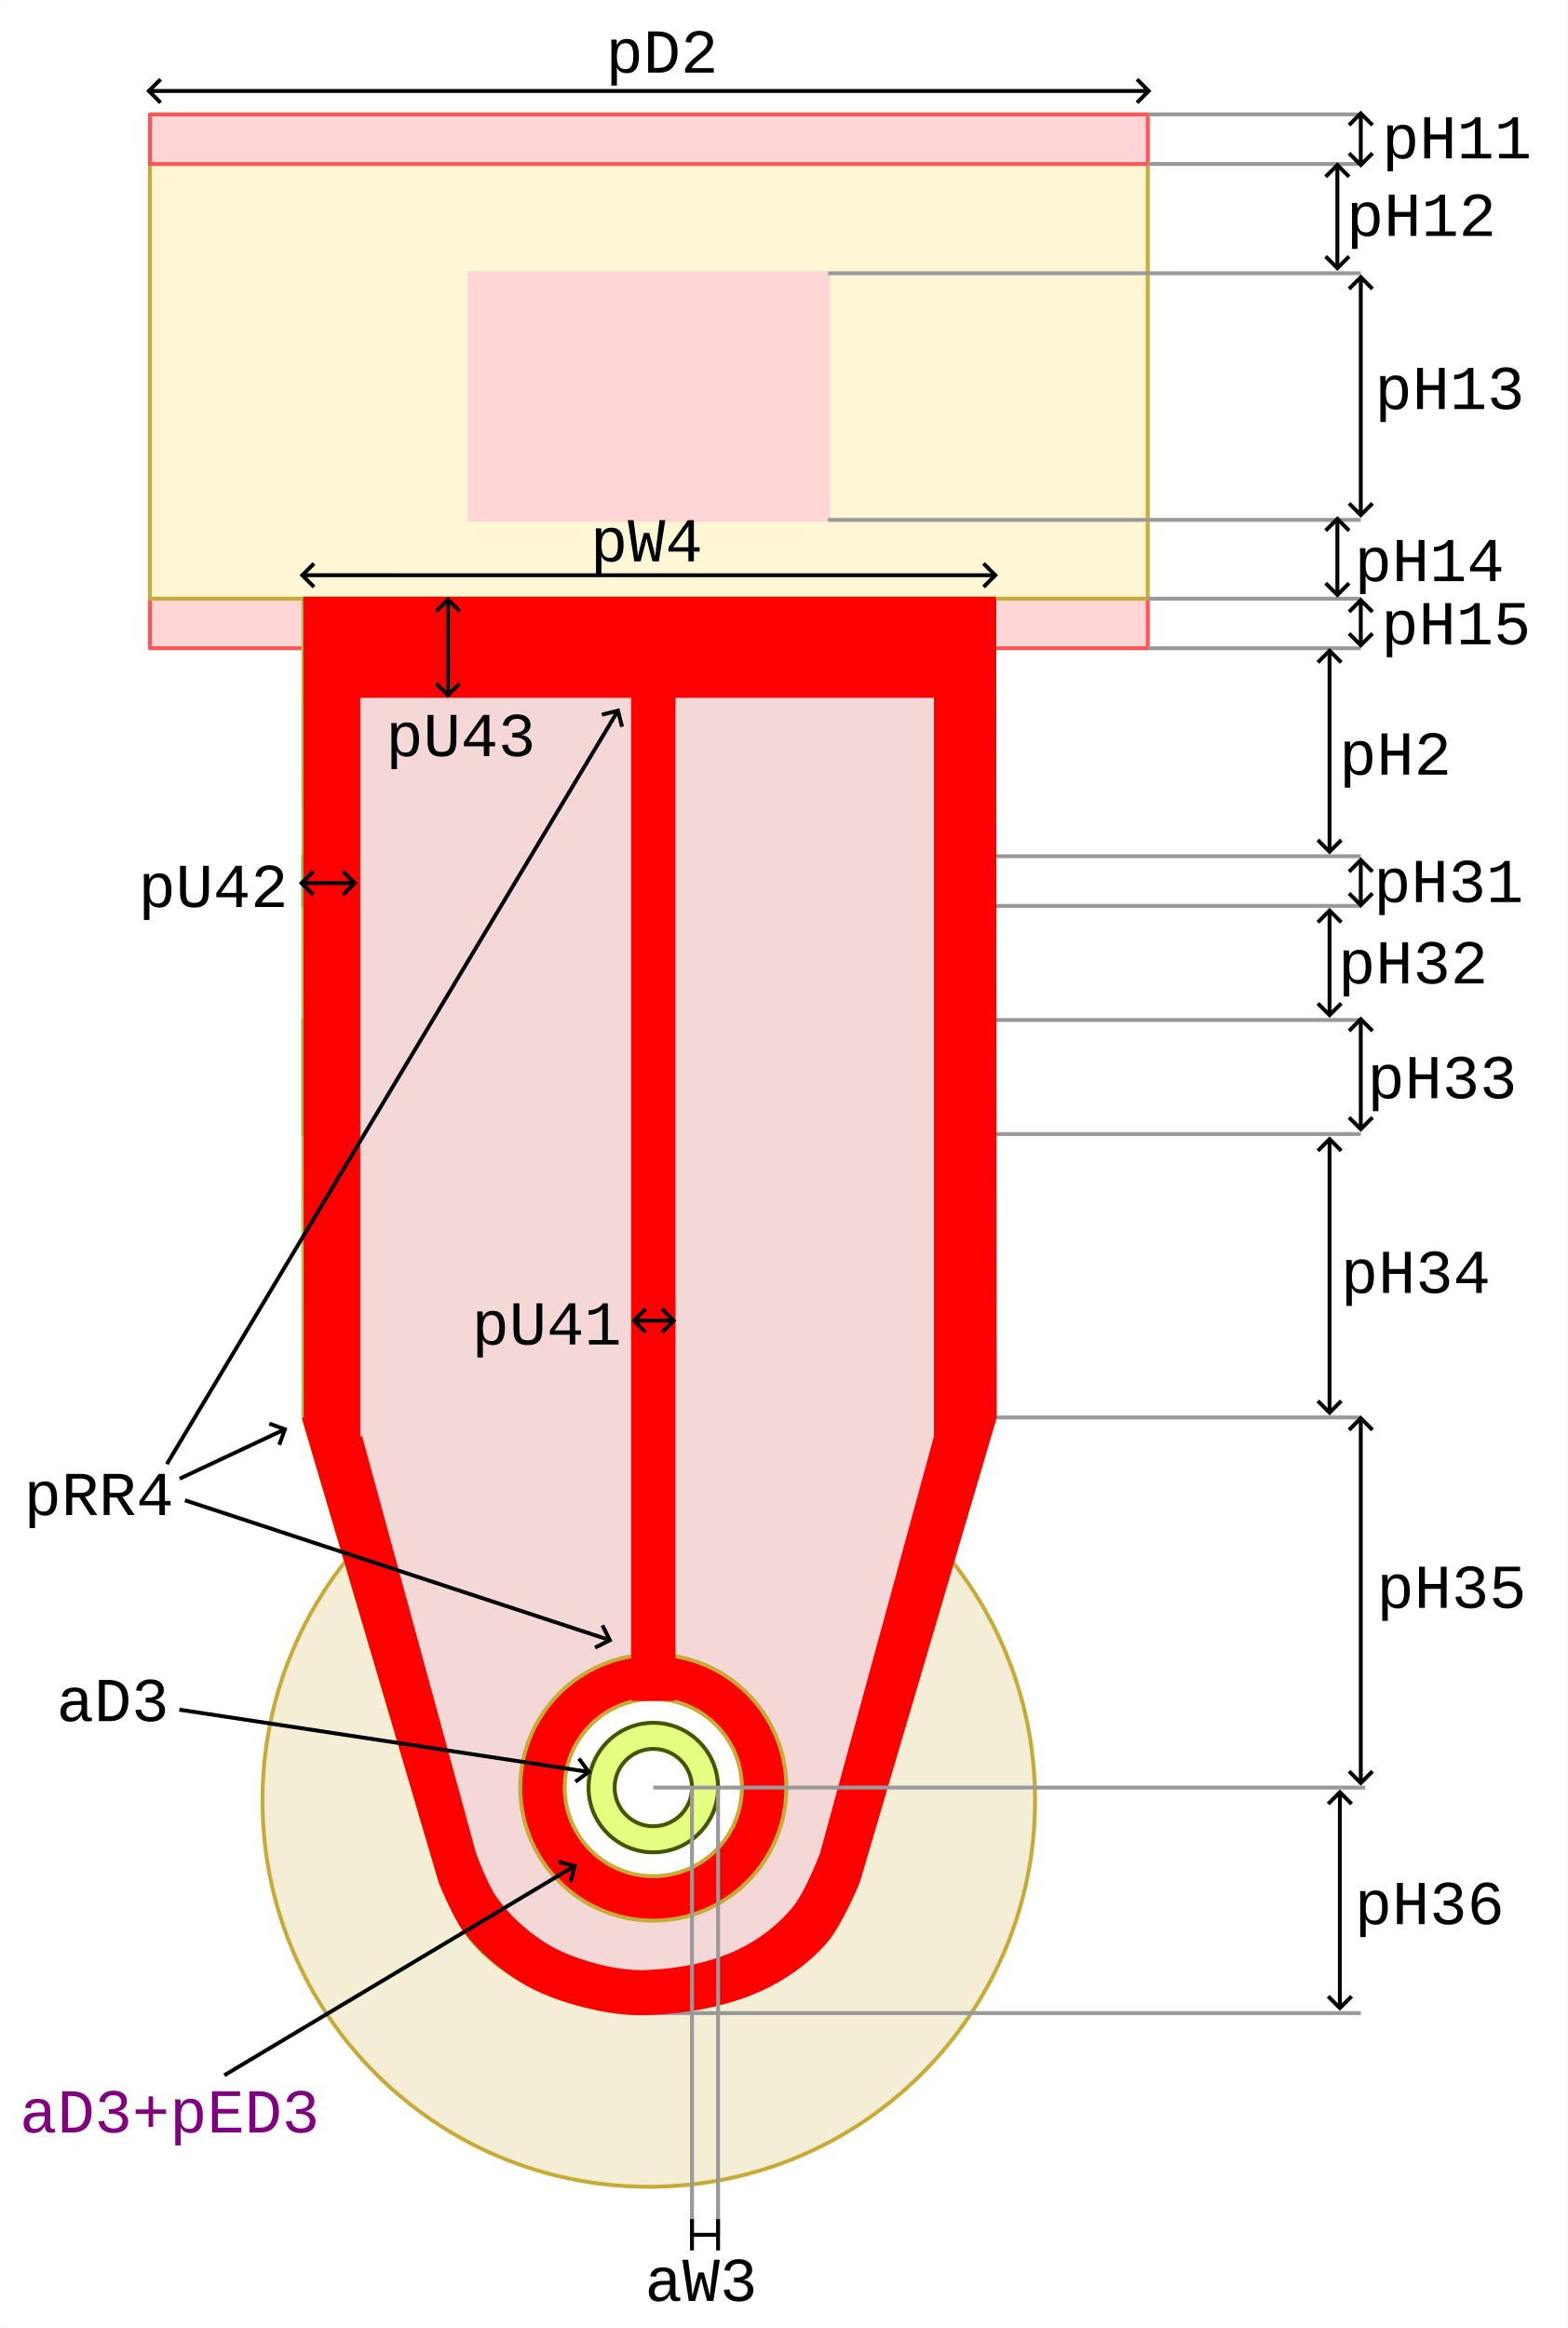
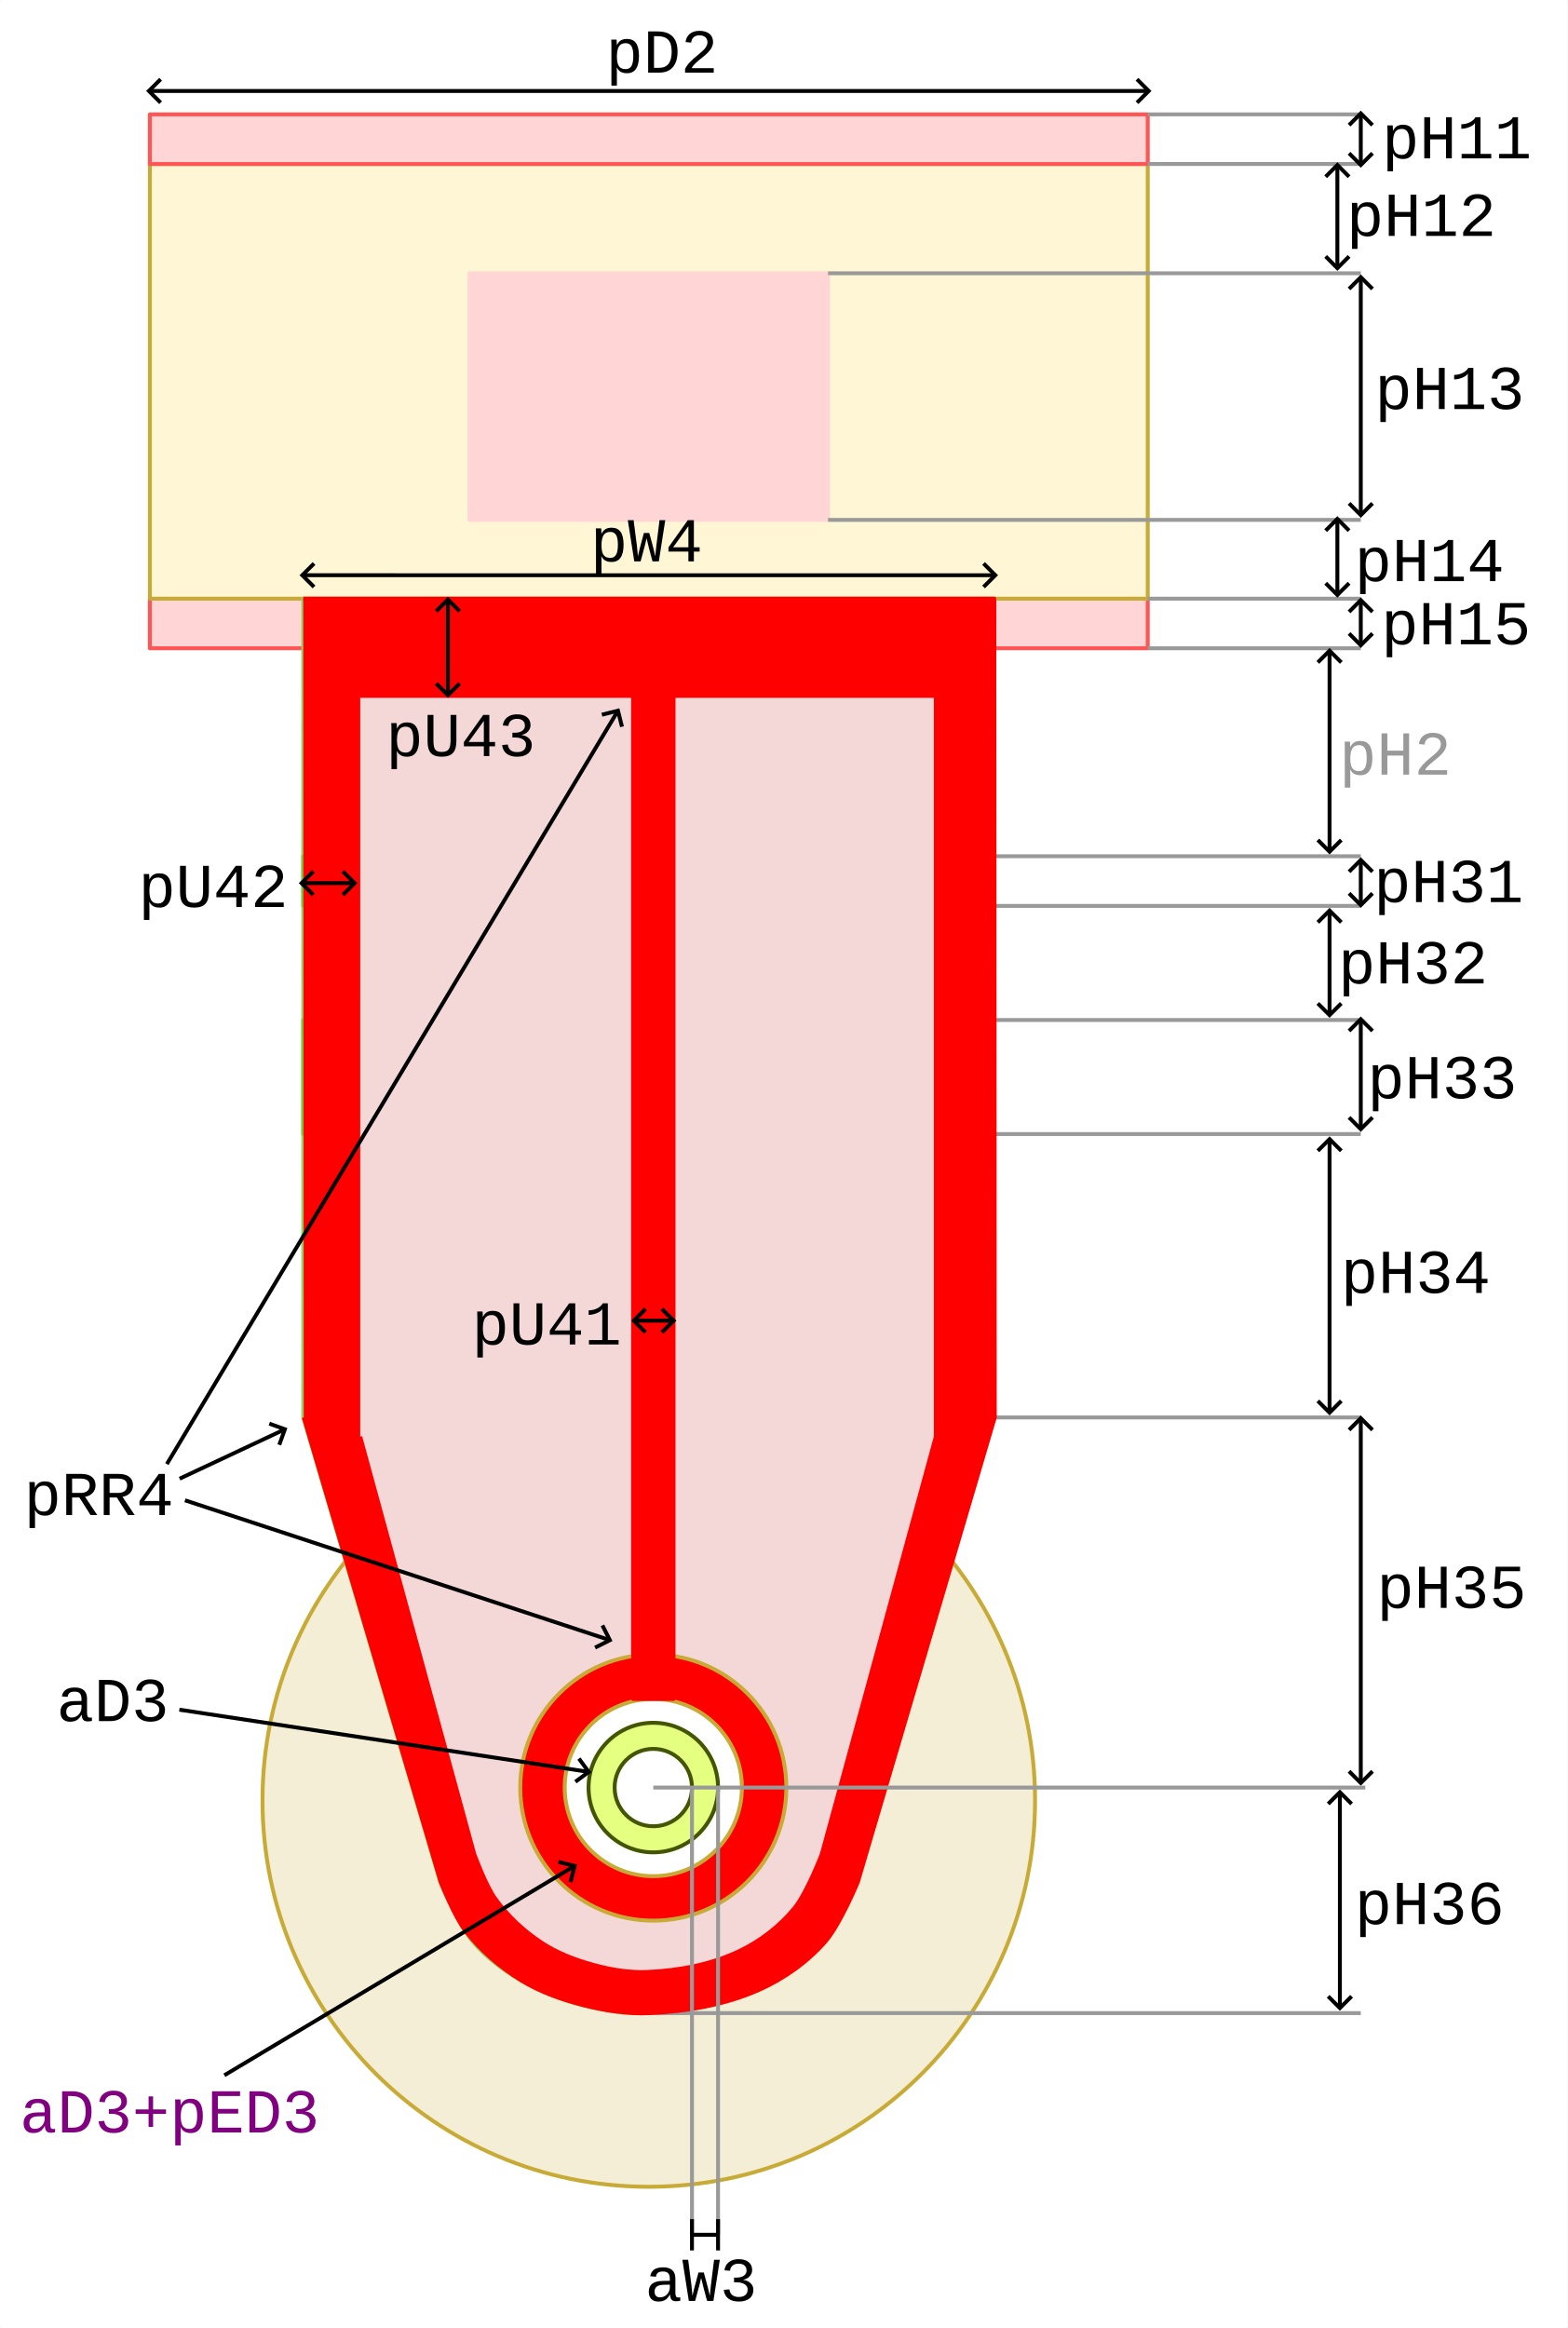
<svg xmlns="http://www.w3.org/2000/svg" width="401.676" height="596.456" viewBox="0 0 106.277 157.812" version="1.1" id="svg1">
  <defs id="defs1">
    <rect x="68.589" y="4470.683" width="52.326" height="29.698" id="rect216" />
    <marker style="overflow:visible" id="Stop" refX="0" refY="0" orient="auto" markerWidth="1" markerHeight="1" viewBox="0 0 1 1" preserveAspectRatio="xMidYMid">
      <path style="fill:none;stroke:context-stroke;stroke-width:1" d="M 0,4 V -4" id="path23" />
    </marker>
    <marker style="overflow:visible" id="ArrowWide" refX="0" refY="0" orient="auto-start-reverse" markerWidth="1" markerHeight="1" viewBox="0 0 1 1" preserveAspectRatio="xMidYMid">
      <path style="fill:none;stroke:context-stroke;stroke-width:1;stroke-linecap:butt" d="M 3,-3 0,0 3,3" transform="rotate(180,0.125,0)" id="path4" />
    </marker>
    <rect x="91.165" y="3179.303" width="66.599" height="32.923" id="rect92-6-8" />
    <marker style="overflow:visible" id="ArrowWide-5-5" refX="0" refY="0" orient="auto-start-reverse" markerWidth="1" markerHeight="1" viewBox="0 0 1 1" preserveAspectRatio="xMidYMid">
      <path style="fill:none;stroke:context-stroke;stroke-width:1;stroke-linecap:butt" d="M 3,-3 0,0 3,3" transform="rotate(180,0.125,0)" id="path27-35-0" />
    </marker>
    <rect x="458.553" y="2773.156" width="70.421" height="42.58" id="rect93-2-6" />
    <marker style="overflow:visible" id="ArrowWide-4-9-2" refX="0" refY="0" orient="auto-start-reverse" markerWidth="1" markerHeight="1" viewBox="0 0 1 1" preserveAspectRatio="xMidYMid">
      <path style="fill:none;stroke:context-stroke;stroke-width:1;stroke-linecap:butt" d="M 3,-3 0,0 3,3" transform="rotate(180,0.125,0)" id="path27-7-3-8" />
    </marker>
    <marker style="overflow:visible" id="ArrowWide-4-4-0-7" refX="0" refY="0" orient="auto-start-reverse" markerWidth="1" markerHeight="1" viewBox="0 0 1 1" preserveAspectRatio="xMidYMid">
      <path style="fill:none;stroke:context-stroke;stroke-width:1;stroke-linecap:butt" d="M 3,-3 0,0 3,3" transform="rotate(180,0.125,0)" id="path27-7-5-6-2" />
    </marker>
    <rect x="86.85" y="3008.983" width="42.528" height="36.575" id="rect97-3-9" />
    <marker style="overflow:visible" id="ArrowWide-4-3-7-0" refX="0" refY="0" orient="auto-start-reverse" markerWidth="1" markerHeight="1" viewBox="0 0 1 1" preserveAspectRatio="xMidYMid">
      <path style="fill:none;stroke:context-stroke;stroke-width:1;stroke-linecap:butt" d="M 3,-3 0,0 3,3" transform="rotate(180,0.125,0)" id="path27-7-0-5-8" />
    </marker>
    <marker style="overflow:visible" id="ArrowWide-4-3-3-22-3" refX="0" refY="0" orient="auto-start-reverse" markerWidth="1" markerHeight="1" viewBox="0 0 1 1" preserveAspectRatio="xMidYMid">
      <path style="fill:none;stroke:context-stroke;stroke-width:1;stroke-linecap:butt" d="M 3,-3 0,0 3,3" transform="rotate(180,0.125,0)" id="path27-7-0-1-89-1" />
    </marker>
    <marker style="overflow:visible" id="ArrowWide-4-3-9-3-0" refX="0" refY="0" orient="auto-start-reverse" markerWidth="1" markerHeight="1" viewBox="0 0 1 1" preserveAspectRatio="xMidYMid">
      <path style="fill:none;stroke:context-stroke;stroke-width:1;stroke-linecap:butt" d="M 3,-3 0,0 3,3" transform="rotate(180,0.125,0)" id="path27-7-0-2-6-3" />
    </marker>
    <marker style="overflow:visible" id="ArrowWide-4-3-3-4-9-0" refX="0" refY="0" orient="auto-start-reverse" markerWidth="1" markerHeight="1" viewBox="0 0 1 1" preserveAspectRatio="xMidYMid">
      <path style="fill:none;stroke:context-stroke;stroke-width:1;stroke-linecap:butt" d="M 3,-3 0,0 3,3" transform="rotate(180,0.125,0)" id="path27-7-0-1-8-3-3" />
    </marker>
    <marker style="overflow:visible" id="ArrowWide-4-3-3-2-94-1" refX="0" refY="0" orient="auto-start-reverse" markerWidth="1" markerHeight="1" viewBox="0 0 1 1" preserveAspectRatio="xMidYMid">
      <path style="fill:none;stroke:context-stroke;stroke-width:1;stroke-linecap:butt" d="M 3,-3 0,0 3,3" transform="rotate(180,0.125,0)" id="path27-7-0-1-6-7-9" />
    </marker>
    <marker style="overflow:visible" id="ArrowWide-4-3-3-2-9-5-9" refX="0" refY="0" orient="auto-start-reverse" markerWidth="1" markerHeight="1" viewBox="0 0 1 1" preserveAspectRatio="xMidYMid">
      <path style="fill:none;stroke:context-stroke;stroke-width:1;stroke-linecap:butt" d="M 3,-3 0,0 3,3" transform="rotate(180,0.125,0)" id="path27-7-0-1-6-0-0-3" />
    </marker>
    <marker style="overflow:visible" id="ArrowWide-4-3-3-2-5-1-8" refX="0" refY="0" orient="auto-start-reverse" markerWidth="1" markerHeight="1" viewBox="0 0 1 1" preserveAspectRatio="xMidYMid">
      <path style="fill:none;stroke:context-stroke;stroke-width:1;stroke-linecap:butt" d="M 3,-3 0,0 3,3" transform="rotate(180,0.125,0)" id="path27-7-0-1-6-9-0-0" />
    </marker>
    <marker style="overflow:visible" id="ArrowWide-4-3-3-2-6-3-6" refX="0" refY="0" orient="auto-start-reverse" markerWidth="1" markerHeight="1" viewBox="0 0 1 1" preserveAspectRatio="xMidYMid">
      <path style="fill:none;stroke:context-stroke;stroke-width:1;stroke-linecap:butt" d="M 3,-3 0,0 3,3" transform="rotate(180,0.125,0)" id="path27-7-0-1-6-3-2-6" />
    </marker>
    <marker style="overflow:visible" id="ArrowWide-4-3-3-2-3-6-0" refX="0" refY="0" orient="auto-start-reverse" markerWidth="1" markerHeight="1" viewBox="0 0 1 1" preserveAspectRatio="xMidYMid">
      <path style="fill:none;stroke:context-stroke;stroke-width:1;stroke-linecap:butt" d="M 3,-3 0,0 3,3" transform="rotate(180,0.125,0)" id="path27-7-0-1-6-90-1-0" />
    </marker>
    <rect x="451.184" y="3282.466" width="56.845" height="33.445" id="rect98-5-6" />
    <rect x="451.184" y="3282.466" width="61.795" height="29.91" id="rect98-3-4-2" />
    <rect x="451.184" y="3282.466" width="54.724" height="29.91" id="rect98-9-7-6" />
    <rect x="451.184" y="3282.466" width="49.067" height="28.495" id="rect98-4-6-7" />
    <rect x="451.184" y="3282.466" width="54.016" height="29.202" id="rect98-7-5-5" />
    <rect x="451.184" y="3282.466" width="58.259" height="27.081" id="rect98-74-6-6" />
    <rect x="451.184" y="3282.466" width="41.289" height="27.788" id="rect98-38-9-9" />
    <rect x="451.184" y="3282.466" width="55.431" height="27.081" id="rect98-43-3-8" />
    <rect x="451.184" y="3282.466" width="59.673" height="29.91" id="rect98-43-8-74-7" />
    <rect x="451.184" y="3282.466" width="56.138" height="27.788" id="rect98-43-8-3-5-2" />
    <rect x="451.184" y="3282.466" width="58.259" height="24.96" id="rect98-43-8-9-2-8" />
    <rect x="451.184" y="3282.466" width="58.966" height="27.081" id="rect98-43-8-7-5-2" />
    <rect x="77.517" y="3078.858" width="40.942" height="38.213" id="rect96-2-1-4-9" />
    <marker style="overflow:visible" id="ArrowWide-6-2-0" refX="0" refY="0" orient="auto-start-reverse" markerWidth="1" markerHeight="1" viewBox="0 0 1 1" preserveAspectRatio="xMidYMid">
      <path style="fill:none;stroke:context-stroke;stroke-width:1;stroke-linecap:butt" d="M 3,-3 0,0 3,3" transform="rotate(180,0.125,0)" id="path27-1-0-2" />
    </marker>
    <rect x="77.517" y="3078.858" width="40.942" height="38.213" id="rect96-2-7" />
    <marker style="overflow:visible" id="ArrowWide-5-3-61" refX="0" refY="0" orient="auto-start-reverse" markerWidth="1" markerHeight="1" viewBox="0 0 1 1" preserveAspectRatio="xMidYMid">
      <path style="fill:none;stroke:context-stroke;stroke-width:1;stroke-linecap:butt" d="M 3,-3 0,0 3,3" transform="rotate(180,0.125,0)" id="path27-35-8-3" />
    </marker>
    <marker style="overflow:visible" id="ArrowWide-6-2-8-2" refX="0" refY="0" orient="auto-start-reverse" markerWidth="1" markerHeight="1" viewBox="0 0 1 1" preserveAspectRatio="xMidYMid">
      <path style="fill:none;stroke:context-stroke;stroke-width:1;stroke-linecap:butt" d="M 3,-3 0,0 3,3" transform="rotate(180,0.125,0)" id="path27-1-0-3-1" />
    </marker>
    <rect x="77.517" y="3078.858" width="40.942" height="38.213" id="rect96-2-1-5" />
    <marker style="overflow:visible" id="ArrowWide-5-3-6-9" refX="0" refY="0" orient="auto-start-reverse" markerWidth="1" markerHeight="1" viewBox="0 0 1 1" preserveAspectRatio="xMidYMid">
      <path style="fill:none;stroke:context-stroke;stroke-width:1;stroke-linecap:butt" d="M 3,-3 0,0 3,3" transform="rotate(180,0.125,0)" id="path27-35-8-0-9" />
    </marker>
    <marker style="overflow:visible" id="ArrowWide-6-2-8-4-1" refX="0" refY="0" orient="auto-start-reverse" markerWidth="1" markerHeight="1" viewBox="0 0 1 1" preserveAspectRatio="xMidYMid">
      <path style="fill:none;stroke:context-stroke;stroke-width:1;stroke-linecap:butt" d="M 3,-3 0,0 3,3" transform="rotate(180,0.125,0)" id="path27-1-0-3-8-4" />
    </marker>
    <marker style="overflow:visible" id="ArrowWide-9" refX="0" refY="0" orient="auto-start-reverse" markerWidth="1" markerHeight="1" viewBox="0 0 1 1" preserveAspectRatio="xMidYMid">
      <path style="fill:none;stroke:context-stroke;stroke-width:1;stroke-linecap:butt" d="M 3,-3 0,0 3,3" transform="rotate(180,0.125,0)" id="path27-10" />
    </marker>
    <rect x="70.967" y="3316.869" width="96.078" height="66.599" id="rect4-7-5-9" />
    <rect x="364" y="7008" width="66.5" height="33" id="rect207-9-8" />
  </defs>
  <g id="layer1" transform="translate(-26.00737,-1065.661)">
    <rect style="fill:#ffffff;stroke:#ffffff;stroke-width:0.265;stroke-linejoin:round" id="rect99-4-5" width="106.012" height="157.548" x="26.14" y="1065.793" />
    <rect style="fill:#ffd5d5;stroke:#ff5555;stroke-width:0.265;stroke-linejoin:round" id="rect15-5-6-9-4-0-9" width="67.652" height="3.364" x="36.167" y="1106.243" />
    <circle style="fill:#f4eed7;stroke:#c8ab37;stroke-width:0.265;stroke-linejoin:round" id="path20-53-3-9" cx="69.992" cy="1187.712" r="26.188" />
    <circle style="fill:#fff6d5;stroke:#c8ab37;stroke-width:0.265;stroke-linejoin:round" id="path20-5-0-0" cx="69.992" cy="1187.712" r="14.415" />
    <rect style="fill:#fff6d5;stroke:#c8ab37;stroke-width:0.265;stroke-linejoin:round" id="rect20-7-2" width="67.652" height="29.465" x="36.167" y="1076.778" />
    <path style="fill:#ffffff;stroke:#c8ab37;stroke-width:0.265;stroke-linejoin:round" d="m 46.568,1149.336 9.284,41.175" id="path21-8-8" />
    <path style="fill:#ffffff;stroke:#c8ab37;stroke-width:0.265;stroke-linejoin:round" d="m 93.417,1149.336 -9.284,41.175" id="path21-7-6-3" />
    <path style="fill:#e3f4d7;stroke:#8dd35f;stroke-width:0.265;stroke-linejoin:round" d="m 46.568,1106.243 v 55.504 l 9.284,31.498 c 0,0 1.172,2.831 2.22,4.059 0.853,1 1.981,1.877 3.227,2.596 1.264,0.729 2.705,1.303 4.208,1.684 1.437,0.364 2.974,0.613 4.486,0.548 2.564,-0.11 5.186,-0.609 7.423,-1.574 1.792,-0.773 3.318,-1.948 4.489,-3.243 1.094,-1.209 2.229,-4.069 2.229,-4.069 l 9.284,-31.498 v -55.504 z" id="path25-8-8" />
    <circle style="fill:#ff0000;stroke:#c8ab37;stroke-width:0.265;stroke-linejoin:round" id="path20-8-5-0" cx="69.992" cy="1187.712" r="9.021" />
    <circle style="fill:#ffffff;stroke:#c8ab37;stroke-width:0.265;stroke-linejoin:round" id="path20-8-4" cx="69.992" cy="1187.712" r="6.006" />
    <rect style="fill:#ffd5d5;stroke:#ff5555;stroke-width:0.265;stroke-linejoin:round" id="rect15-5-6-9-4-0" width="67.652" height="3.364" x="36.167" y="1073.415" />
    <rect style="fill:#ffd5d5;stroke:#ffd5d5;stroke-width:0.265;stroke-linejoin:round" id="rect45-8-3-9" width="24.303" height="16.717" x="57.841" y="1084.187" />
    <rect style="fill:#c6e9af;stroke:#71c837;stroke-width:0.265;stroke-linejoin:round" id="rect90-1-1" width="46.85" height="3.364" x="46.568" y="1123.706" />
    <rect style="fill:#c6e9af;stroke:#71c837;stroke-width:0.265;stroke-linejoin:round" id="rect90-8-4-9" width="7.734" height="3.364" x="-1134.803" y="90.053" transform="rotate(-90)" />
    <rect style="fill:#aade87;stroke:#71c837;stroke-width:0.265;stroke-linejoin:round" id="rect90-8-8-9-6" width="7.734" height="3.364" x="-1142.536" y="90.053" transform="rotate(-90)" />
    <rect style="fill:#aade87;stroke:#71c837;stroke-width:0.265;stroke-linejoin:round" id="rect90-8-8-4-0-5" width="7.734" height="3.364" x="-1142.536" y="46.568" transform="rotate(-90)" />
    <path style="fill:#ffffff;stroke:#999999;stroke-width:0.265;stroke-linejoin:round" d="m 103.818,1073.414 h 14.444" id="path67-9-9" />
    <path style="fill:#ffffff;stroke:#999999;stroke-width:0.265;stroke-linejoin:round" d="m 103.818,1076.778 h 14.444" id="path67-3-26-9" />
    <path style="fill:#ffffff;stroke:#999999;stroke-width:0.265;stroke-linejoin:round" d="M 82.144,1084.186 H 118.262" id="path67-1-6-3" />
    <path style="fill:#ffffff;stroke:#999999;stroke-width:0.265;stroke-linejoin:round" d="M 82.144,1100.903 H 118.262" id="path67-1-3-4-6" />
    <path style="fill:#ffffff;stroke:#999999;stroke-width:0.265;stroke-linejoin:round" d="m 103.818,1106.243 h 14.444" id="path67-3-6-9-0" />
    <path style="fill:#ffffff;stroke:#999999;stroke-width:0.265;stroke-linejoin:round" d="m 103.818,1109.607 h 14.444" id="path67-3-2-5-5" />
    <path style="fill:#ffffff;stroke:#999999;stroke-width:0.265;stroke-linejoin:round" d="M 93.417,1123.706 H 118.262" id="path67-3-5-04-0" />
    <path style="fill:#ffffff;stroke:#999999;stroke-width:0.265;stroke-linejoin:round" d="M 93.417,1127.07 H 118.262" id="path67-3-5-9-8-2" />
    <path style="fill:#ffffff;stroke:#999999;stroke-width:0.265;stroke-linejoin:round" d="M 93.417,1134.804 H 118.262" id="path67-3-5-2-7-9" />
    <path style="fill:#ffffff;stroke:#999999;stroke-width:0.265;stroke-linejoin:round" d="M 93.417,1142.537 H 118.262" id="path67-3-5-4-1-4" />
    <path style="fill:#ffffff;stroke:#999999;stroke-width:0.265;stroke-linejoin:round" d="M 93.417,1161.747 H 118.262" id="path67-3-5-0-7-3" />
    <path style="fill:#ffffff;stroke:#999999;stroke-width:0.265;stroke-linejoin:round" d="M 69.992,1202.128 H 118.262" id="path67-3-5-6-1-7-5" />
    <text xml:space="preserve" transform="matrix(0.2645833,0,0,0.2645833,3.504065,323.4075)" id="text89-2-1" style="font-size:16px;line-height:normal;font-family:'Liberation Mono';-inkscape-font-specification:'Liberation Mono';text-decoration-color:#000000;white-space:pre;shape-inside:url(#rect92-6-8);display:inline;fill:#000000;stroke-width:1;-inkscape-stroke:none;stop-color:#000000">
      <tspan x="91.164" y="3193.539" id="tspan1">pRR4</tspan>
    </text>
    <path style="fill:#ffffff;stroke:#000000;stroke-width:0.265;stroke-linejoin:round;marker-start:url(#ArrowWide-5-5)" d="m 45.262,1162.577 -7.077,3.322" id="path92-2-7" />
    <path style="fill:#ffffff;stroke:#000000;stroke-width:0.265;stroke-linejoin:round;marker-start:url(#ArrowWide-5-5);marker-end:url(#ArrowWide-5-5)" d="M 36.167,1071.827 H 103.818" id="path93-6-4" />
    <text xml:space="preserve" transform="matrix(0.2645833,0,0,0.2645833,-54.25241,333.0847)" id="text93-1-3" style="font-size:16px;line-height:normal;font-family:'Liberation Mono';-inkscape-font-specification:'Liberation Mono';text-decoration-color:#000000;white-space:pre;shape-inside:url(#rect93-2-6);display:inline;fill:#000000;stroke-width:1;-inkscape-stroke:none;stop-color:#000000">
      <tspan x="458.553" y="2787.393" id="tspan2">pD2</tspan>
    </text>
    <path style="fill:#ffffff;stroke:#000000;stroke-width:0.265;stroke-linejoin:round;marker-start:url(#ArrowWide-5-5);marker-end:url(#ArrowWide-5-5)" d="m 118.262,1073.414 v 3.364" id="path94-6-1" />
    <path style="fill:#ffffff;stroke:#000000;stroke-width:0.265;stroke-linejoin:round;marker-start:url(#ArrowWide-4-9-2);marker-end:url(#ArrowWide-4-9-2)" d="m 116.674,1076.913 v 6.858" id="path94-9-1-4" />
    <path style="fill:#ffffff;stroke:#000000;stroke-width:0.265;stroke-linejoin:round;marker-start:url(#ArrowWide-4-4-0-7);marker-end:url(#ArrowWide-4-4-0-7)" d="m 118.262,1084.517 v 15.995" id="path94-9-7-5-6" />
    <path style="fill:#ffffff;stroke:#000000;stroke-width:0.265;stroke-linejoin:round;marker-start:url(#ArrowWide-5-5);marker-end:url(#ArrowWide-5-5)" d="m 46.568,1104.655 46.85,2e-4" id="path95-9-9" />
    <text xml:space="preserve" transform="matrix(0.2645833,0,0,0.2645833,43.04962,303.8206)" id="text97-0-4" style="font-size:16px;line-height:normal;font-family:'Liberation Mono';-inkscape-font-specification:'Liberation Mono';text-decoration-color:#000000;white-space:pre;shape-inside:url(#rect97-3-9);display:inline;fill:#000000;stroke-width:1;-inkscape-stroke:none;stop-color:#000000">
      <tspan x="86.85" y="3023.221" id="tspan3">pW4</tspan>
    </text>
    <path style="fill:#ffffff;stroke:#000000;stroke-width:0.265;stroke-linejoin:round;marker-start:url(#ArrowWide-4-3-7-0);marker-end:url(#ArrowWide-4-3-7-0)" d="m 116.674,1100.903 v 5.02" id="path94-9-8-91-2" />
    <path style="fill:#ffffff;stroke:#000000;stroke-width:0.265;stroke-linejoin:round;marker-start:url(#ArrowWide-4-3-3-22-3);marker-end:url(#ArrowWide-4-3-3-22-3)" d="m 118.262,1106.41 v 2.924" id="path94-9-8-0-7-2" />
    <path style="fill:#ffffff;stroke:#000000;stroke-width:0.265;stroke-linejoin:round;marker-start:url(#ArrowWide-4-3-9-3-0);marker-end:url(#ArrowWide-4-3-9-3-0)" d="m 116.145,1109.837 v 13.495" id="path94-9-8-9-7-6" />
    <path style="fill:#ffffff;stroke:#000000;stroke-width:0.265;stroke-linejoin:round;marker-start:url(#ArrowWide-4-3-3-4-9-0);marker-end:url(#ArrowWide-4-3-3-4-9-0)" d="m 118.262,1124.025 v 2.924" id="path94-9-8-0-2-1-4" />
    <path style="fill:#ffffff;stroke:#000000;stroke-width:0.265;stroke-linejoin:round;marker-start:url(#ArrowWide-4-3-3-2-94-1);marker-end:url(#ArrowWide-4-3-3-2-94-1)" d="m 116.145,1127.454 v 6.954" id="path94-9-8-0-5-15-1" />
    <path style="fill:#ffffff;stroke:#000000;stroke-width:0.265;stroke-linejoin:round;marker-start:url(#ArrowWide-4-3-3-2-9-5-9);marker-end:url(#ArrowWide-4-3-3-2-9-5-9)" d="m 118.262,1134.817 v 7.321" id="path94-9-8-0-5-7-9-2" />
    <path style="fill:#ffffff;stroke:#000000;stroke-width:0.265;stroke-linejoin:round;marker-start:url(#ArrowWide-4-3-3-2-5-1-8);marker-end:url(#ArrowWide-4-3-3-2-5-1-8)" d="m 116.145,1142.946 v 18.411" id="path94-9-8-0-5-73-7-8" />
    <path style="fill:#ffffff;stroke:#000000;stroke-width:0.265;stroke-linejoin:round;marker-start:url(#ArrowWide-4-3-3-2-6-3-6);marker-end:url(#ArrowWide-4-3-3-2-6-3-6)" d="m 118.262,1161.865 v 24.596" id="path94-9-8-0-5-1-7-8" />
    <path style="fill:#ffffff;stroke:#000000;stroke-width:0.265;stroke-linejoin:round;marker-start:url(#ArrowWide-4-3-3-2-3-6-0);marker-end:url(#ArrowWide-4-3-3-2-3-6-0)" d="m 116.845,1187.219 v 14.498" id="path94-9-8-0-5-0-6-9" />
    <text xml:space="preserve" transform="matrix(0.2645833,0,0,0.2645833,-1.534853,323.8408)" id="text98-73-2" style="font-size:16px;line-height:normal;font-family:'Liberation Mono';-inkscape-font-specification:'Liberation Mono';text-decoration-color:#000000;white-space:pre;shape-inside:url(#rect98-5-6);display:inline;fill:#000000;stroke-width:1;-inkscape-stroke:none;stop-color:#000000">
      <tspan x="451.184" y="3296.701" id="tspan4">pH36</tspan>
    </text>
    <text xml:space="preserve" transform="matrix(0.2645833,0,0,0.2645833,-0.04063506,302.4069)" id="text98-6-6-8" style="font-size:16px;line-height:normal;font-family:'Liberation Mono';-inkscape-font-specification:'Liberation Mono';text-decoration-color:#000000;white-space:pre;shape-inside:url(#rect98-3-4-2);display:inline;fill:#000000;stroke-width:1;-inkscape-stroke:none;stop-color:#000000">
      <tspan x="451.184" y="3296.701" id="tspan5">pH35</tspan>
    </text>
    <g id="layer1-4-5-8" transform="translate(-0.7417421,280.4771)">
      <text xml:space="preserve" transform="matrix(0.2645833,0,0,0.2645833,-1.733222,0.5777408)" id="text98-8-6-8" style="font-size:16px;line-height:normal;font-family:'Liberation Mono';-inkscape-font-specification:'Liberation Mono';text-decoration-color:#000000;white-space:pre;shape-inside:url(#rect98-9-7-6);display:inline;fill:#000000;stroke-width:1;-inkscape-stroke:none;stop-color:#000000">
        <tspan x="451.184" y="3296.701" id="tspan6">pH34</tspan>
      </text>
    </g>
    <g id="layer1-44-3-6" transform="translate(1.057262,267.2811)">
      <text xml:space="preserve" transform="matrix(0.2645833,0,0,0.2645833,-1.733222,0.5777408)" id="text98-7-9-8" style="font-size:16px;line-height:normal;font-family:'Liberation Mono';-inkscape-font-specification:'Liberation Mono';text-decoration-color:#000000;white-space:pre;shape-inside:url(#rect98-4-6-7);display:inline;fill:#000000;stroke-width:1;-inkscape-stroke:none;stop-color:#000000">
        <tspan x="451.184" y="3296.701" id="tspan7">pH33</tspan>
      </text>
    </g>
    <g id="layer1-9-4-3" transform="translate(-0.9181881,259.4975)">
      <text xml:space="preserve" transform="matrix(0.2645833,0,0,0.2645833,-1.733222,0.5777408)" id="text98-62-8-8" style="font-size:16px;line-height:normal;font-family:'Liberation Mono';-inkscape-font-specification:'Liberation Mono';text-decoration-color:#000000;white-space:pre;shape-inside:url(#rect98-7-5-5);display:inline;fill:#000000;stroke-width:1;-inkscape-stroke:none;stop-color:#000000">
        <tspan x="451.184" y="3296.701" id="tspan8">pH32</tspan>
      </text>
    </g>
    <g id="layer1-8-1-3" transform="translate(1.48928,253.9817)">
      <text xml:space="preserve" transform="matrix(0.2645833,0,0,0.2645833,-1.733222,0.5777408)" id="text98-5-2-3" style="font-size:16px;line-height:normal;font-family:'Liberation Mono';-inkscape-font-specification:'Liberation Mono';text-decoration-color:#000000;white-space:pre;shape-inside:url(#rect98-74-6-6);display:inline;fill:#000000;stroke-width:1;-inkscape-stroke:none;stop-color:#000000">
        <tspan x="451.184" y="3296.701" id="tspan9">pH31</tspan>
      </text>
    </g>
-     <text xml:space="preserve" transform="matrix(0.2645833,0,0,0.2645833,-2.581767,245.919)" id="text98-1-9-3" style="font-size:16px;line-height:normal;font-family:'Liberation Mono';-inkscape-font-specification:'Liberation Mono';text-decoration-color:#000000;white-space:pre;shape-inside:url(#rect98-38-9-9);display:inline;fill:#000000;stroke-width:1;-inkscape-stroke:none;stop-color:#000000">
+     <text xml:space="preserve" transform="matrix(0.2645833,0,0,0.2645833,-2.581767,245.919)" id="text98-1-9-3" style="font-size:16px;line-height:normal;font-family:'Liberation Mono';-inkscape-font-specification:'Liberation Mono';text-decoration-color:#000000;white-space:pre;shape-inside:url(#rect98-38-9-9);display:inline;fill:#999999;stroke-width:1;-inkscape-stroke:none;stop-color:#000000">
      <tspan x="451.184" y="3296.701" id="tspan10">pH2</tspan>
    </text>
    <text xml:space="preserve" transform="matrix(0.2645833,0,0,0.2645833,0.3146609,204.1454)" id="text98-86-3-8" style="font-size:16px;line-height:normal;font-family:'Liberation Mono';-inkscape-font-specification:'Liberation Mono';text-decoration-color:#000000;white-space:pre;shape-inside:url(#rect98-43-3-8);display:inline;fill:#000000;stroke-width:1;-inkscape-stroke:none;stop-color:#000000">
      <tspan x="451.184" y="3296.701" id="tspan11">pH11</tspan>
    </text>
    <text xml:space="preserve" transform="matrix(0.2645833,0,0,0.2645833,-2.091526,209.3988)" id="text98-86-7-90-0" style="font-size:16px;line-height:normal;font-family:'Liberation Mono';-inkscape-font-specification:'Liberation Mono';text-decoration-color:#000000;white-space:pre;shape-inside:url(#rect98-43-8-74-7);display:inline;fill:#000000;stroke-width:1;-inkscape-stroke:none;stop-color:#000000">
      <tspan x="451.184" y="3296.701" id="tspan12">pH12</tspan>
    </text>
    <text xml:space="preserve" transform="matrix(0.2645833,0,0,0.2645833,-0.1710831,221.137)" id="text98-86-7-5-8-4" style="font-size:16px;line-height:normal;font-family:'Liberation Mono';-inkscape-font-specification:'Liberation Mono';text-decoration-color:#000000;white-space:pre;shape-inside:url(#rect98-43-8-3-5-2);display:inline;fill:#000000;stroke-width:1;-inkscape-stroke:none;stop-color:#000000">
      <tspan x="451.184" y="3296.701" id="tspan13">pH13</tspan>
    </text>
    <text xml:space="preserve" transform="matrix(0.2645833,0,0,0.2645833,-1.542574,232.8036)" id="text98-86-7-9-8-7" style="font-size:16px;line-height:normal;font-family:'Liberation Mono';-inkscape-font-specification:'Liberation Mono';text-decoration-color:#000000;white-space:pre;shape-inside:url(#rect98-43-8-9-2-8);display:inline;fill:#000000;stroke-width:1;-inkscape-stroke:none;stop-color:#000000">
      <tspan x="451.184" y="3296.701" id="tspan14">pH14</tspan>
    </text>
    <text xml:space="preserve" transform="matrix(0.2645833,0,0,0.2645833,0.2628659,237.0836)" id="text98-86-7-4-5-6" style="font-size:16px;line-height:normal;font-family:'Liberation Mono';-inkscape-font-specification:'Liberation Mono';text-decoration-color:#000000;white-space:pre;shape-inside:url(#rect98-43-8-7-5-2);display:inline;fill:#000000;stroke-width:1;-inkscape-stroke:none;stop-color:#000000">
      <tspan x="451.184" y="3296.701" id="tspan15">pH15</tspan>
    </text>
    <path style="fill:#ff0000;stroke:#ff0000;stroke-width:0.265;stroke-linejoin:round" d="m 46.599,1161.747 9.284,31.498 c 0,0 0.932,2.351 1.696,3.338 1.021,1.32 2.33,2.441 3.751,3.317 1.286,0.793 2.744,1.309 4.208,1.684 1.459,0.374 2.981,0.611 4.486,0.545 2.527,-0.111 5.111,-0.547 7.423,-1.571 1.688,-0.748 3.267,-1.859 4.489,-3.243 1.024,-1.16 2.229,-4.069 2.229,-4.069 l 9.284,-31.498 -0.032,-55.505 -46.85,10e-5" id="path44-79" />
    <path style="fill:#f4d7d7;stroke:#ff0000;stroke-width:0.265;stroke-linejoin:round" d="m 50.429,1163.048 7.733,28.306 c 0,0 0.776,2.113 1.412,3 0.851,1.186 1.941,2.194 3.124,2.981 1.071,0.712 2.286,1.176 3.505,1.513 1.216,0.336 2.483,0.549 3.737,0.489 2.104,-0.1 4.257,-0.491 6.183,-1.412 1.406,-0.672 2.721,-1.67 3.739,-2.914 0.853,-1.042 1.857,-3.657 1.857,-3.657 l 7.733,-28.306 1e-5,-50.214 -39.022,10e-5" id="path44-7-0" />
    <text xml:space="preserve" transform="matrix(0.2645833,0,0,0.2645833,31.65156,298.5346)" id="text96-9-3-3-3" style="font-size:16px;line-height:normal;font-family:'Liberation Mono';-inkscape-font-specification:'Liberation Mono';text-decoration-color:#000000;white-space:pre;shape-inside:url(#rect96-2-1-4-9);display:inline;fill:#000000;stroke-width:1;-inkscape-stroke:none;stop-color:#000000">
      <tspan x="77.518" y="3093.094" id="tspan16">pU43</tspan>
    </text>
    <circle style="fill:#ff0000;stroke:#c8ab37;stroke-width:0.265;stroke-linejoin:round" id="path20-8-5-8-3" cx="70.298" cy="1186.838" r="9.021" />
    <circle style="fill:#ffffff;stroke:#c8ab37;stroke-width:0.265;stroke-linejoin:round" id="path20-8-59-3" cx="70.298" cy="1186.838" r="6.006" />
    <rect style="fill:#ff0000;stroke:#ff0000;stroke-width:0.265;stroke-linejoin:round" id="rect46-7" width="2.744" height="67.998" x="68.926" y="1112.834" />
    <path style="fill:#ffffff;stroke:#000000;stroke-width:0.265;stroke-linejoin:round;marker-start:url(#ArrowWide-5-5)" d="m 64.905,1192.186 -23.687,14.155" id="path66-8-3" />
    <path style="fill:#ffffff;stroke:#000000;stroke-width:0.265;stroke-linejoin:round;marker-start:url(#ArrowWide-5-5);marker-end:url(#ArrowWide-6-2-0)" d="m 69.044,1155.188 h 2.565" id="path96-4-6" />
    <text xml:space="preserve" transform="matrix(0.2645833,0,0,0.2645833,37.47626,338.4217)" id="text96-9-5" style="font-size:16px;line-height:normal;font-family:'Liberation Mono';-inkscape-font-specification:'Liberation Mono';text-decoration-color:#000000;white-space:pre;shape-inside:url(#rect96-2-7);display:inline;fill:#000000;stroke-width:1;-inkscape-stroke:none;stop-color:#000000">
      <tspan x="77.518" y="3093.094" id="tspan17">pU41</tspan>
    </text>
    <path style="fill:#ffffff;stroke:#000000;stroke-width:0.265;stroke-linejoin:round;marker-start:url(#ArrowWide-5-3-61);marker-end:url(#ArrowWide-6-2-8-2)" d="M 46.518,1125.528 H 49.981" id="path96-4-4-2" />
    <text xml:space="preserve" transform="matrix(0.2645833,0,0,0.2645833,14.86988,308.7637)" id="text96-9-3-6" style="font-size:16px;line-height:normal;font-family:'Liberation Mono';-inkscape-font-specification:'Liberation Mono';text-decoration-color:#000000;white-space:pre;shape-inside:url(#rect96-2-1-5);display:inline;fill:#000000;stroke-width:1;-inkscape-stroke:none;stop-color:#000000">
      <tspan x="77.518" y="3093.094" id="tspan18">pU42</tspan>
    </text>
    <path style="fill:#ffffff;stroke:#000000;stroke-width:0.265;stroke-linejoin:round;marker-start:url(#ArrowWide-5-3-6-9);marker-end:url(#ArrowWide-6-2-8-4-1)" d="m 56.374,1112.722 v -6.354" id="path96-4-4-7-5" />
    <path style="fill:#ff0000;stroke:#000000;stroke-width:0.265;stroke-linejoin:round;marker-end:url(#ArrowWide-9)" d="m 38.548,1167.364 28.743,9.461" id="path68-8" />
    <path style="fill:#ff0000;stroke:#000000;stroke-width:0.265;stroke-linejoin:round;marker-end:url(#ArrowWide-9)" d="M 37.32,1164.908 67.868,1113.893" id="path69-7" />
    <text xml:space="preserve" transform="matrix(0.2645833,0,0,0.2645833,8.56624,328.8612)" id="text3-6-7" style="font-size:16px;line-height:normal;font-family:'Liberation Mono';-inkscape-font-specification:'Liberation Mono';text-decoration-color:#000000;white-space:pre;shape-inside:url(#rect4-7-5-9);display:inline;fill:#800080;stroke-width:1;-inkscape-stroke:none;stop-color:#000000">
      <tspan x="70.967" y="3331.106" id="tspan19">aD3+pED3</tspan>
    </text>
    <ellipse style="fill:#e5ff80;stroke:#445500;stroke-width:0.265;stroke-linejoin:round" id="path20-3-1-8" cx="70.298" cy="1186.838" rx="4.39" ry="4.391" />
    <ellipse style="fill:#ffffff;stroke:#445500;stroke-width:0.265;stroke-linejoin:round" id="path20-3-1-3-5" cx="70.298" cy="1186.838" rx="2.622" ry="2.622" />
    <text xml:space="preserve" transform="matrix(0.2645833,0,0,0.2645833,-26.58056,-636.327)" id="text207-1" style="font-size:16px;line-height:normal;font-family:'Liberation Mono';-inkscape-font-specification:'Liberation Mono';text-decoration-color:#000000;white-space:pre;shape-inside:url(#rect207-9-8);display:inline;fill:#000000;stroke-width:1;-inkscape-stroke:none;stop-color:#000000">
      <tspan x="364" y="7022.236" id="tspan20">aW3</tspan>
    </text>
    <path style="fill:#ffffff;stroke:#999999;stroke-width:0.265;stroke-linejoin:round" d="m 72.92,1217.154 v -30.316" id="path67-3-5-6-1-7-5-7" />
    <path style="fill:#ffffff;stroke:#999999;stroke-width:0.265;stroke-linejoin:round" d="M 70.298,1186.838 H 118.567" id="path67-3-5-6-2-2" />
    <path style="fill:#ffffff;stroke:#999999;stroke-width:0.265;stroke-linejoin:round" d="m 74.688,1217.154 v -30.316" id="path67-3-5-6-1-7-5-7-1" />
    <path style="fill:#ffffff;stroke:#000000;stroke-width:0.265;stroke-linejoin:round;marker-start:url(#Stop);marker-end:url(#Stop)" d="m 72.92,1217.154 h 1.768" id="path215" />
    <path style="fill:#ffffff;stroke:#000000;stroke-width:0.265;stroke-linejoin:round;marker-start:url(#ArrowWide)" d="m 65.855,1185.768 -27.689,-4.21" id="path216" />
    <text xml:space="preserve" transform="matrix(0.2645833,0,0,0.2645833,11.69304,-4.303039)" id="text216" style="font-size:16px;line-height:normal;font-family:'Liberation Mono';-inkscape-font-specification:'Liberation Mono';text-decoration-color:#000000;white-space:pre;shape-inside:url(#rect216);fill:#000000;stroke-width:1;-inkscape-stroke:none;stop-color:#000000">
      <tspan x="68.59" y="4484.92" id="tspan21">aD3</tspan>
    </text>
  </g>
</svg>
